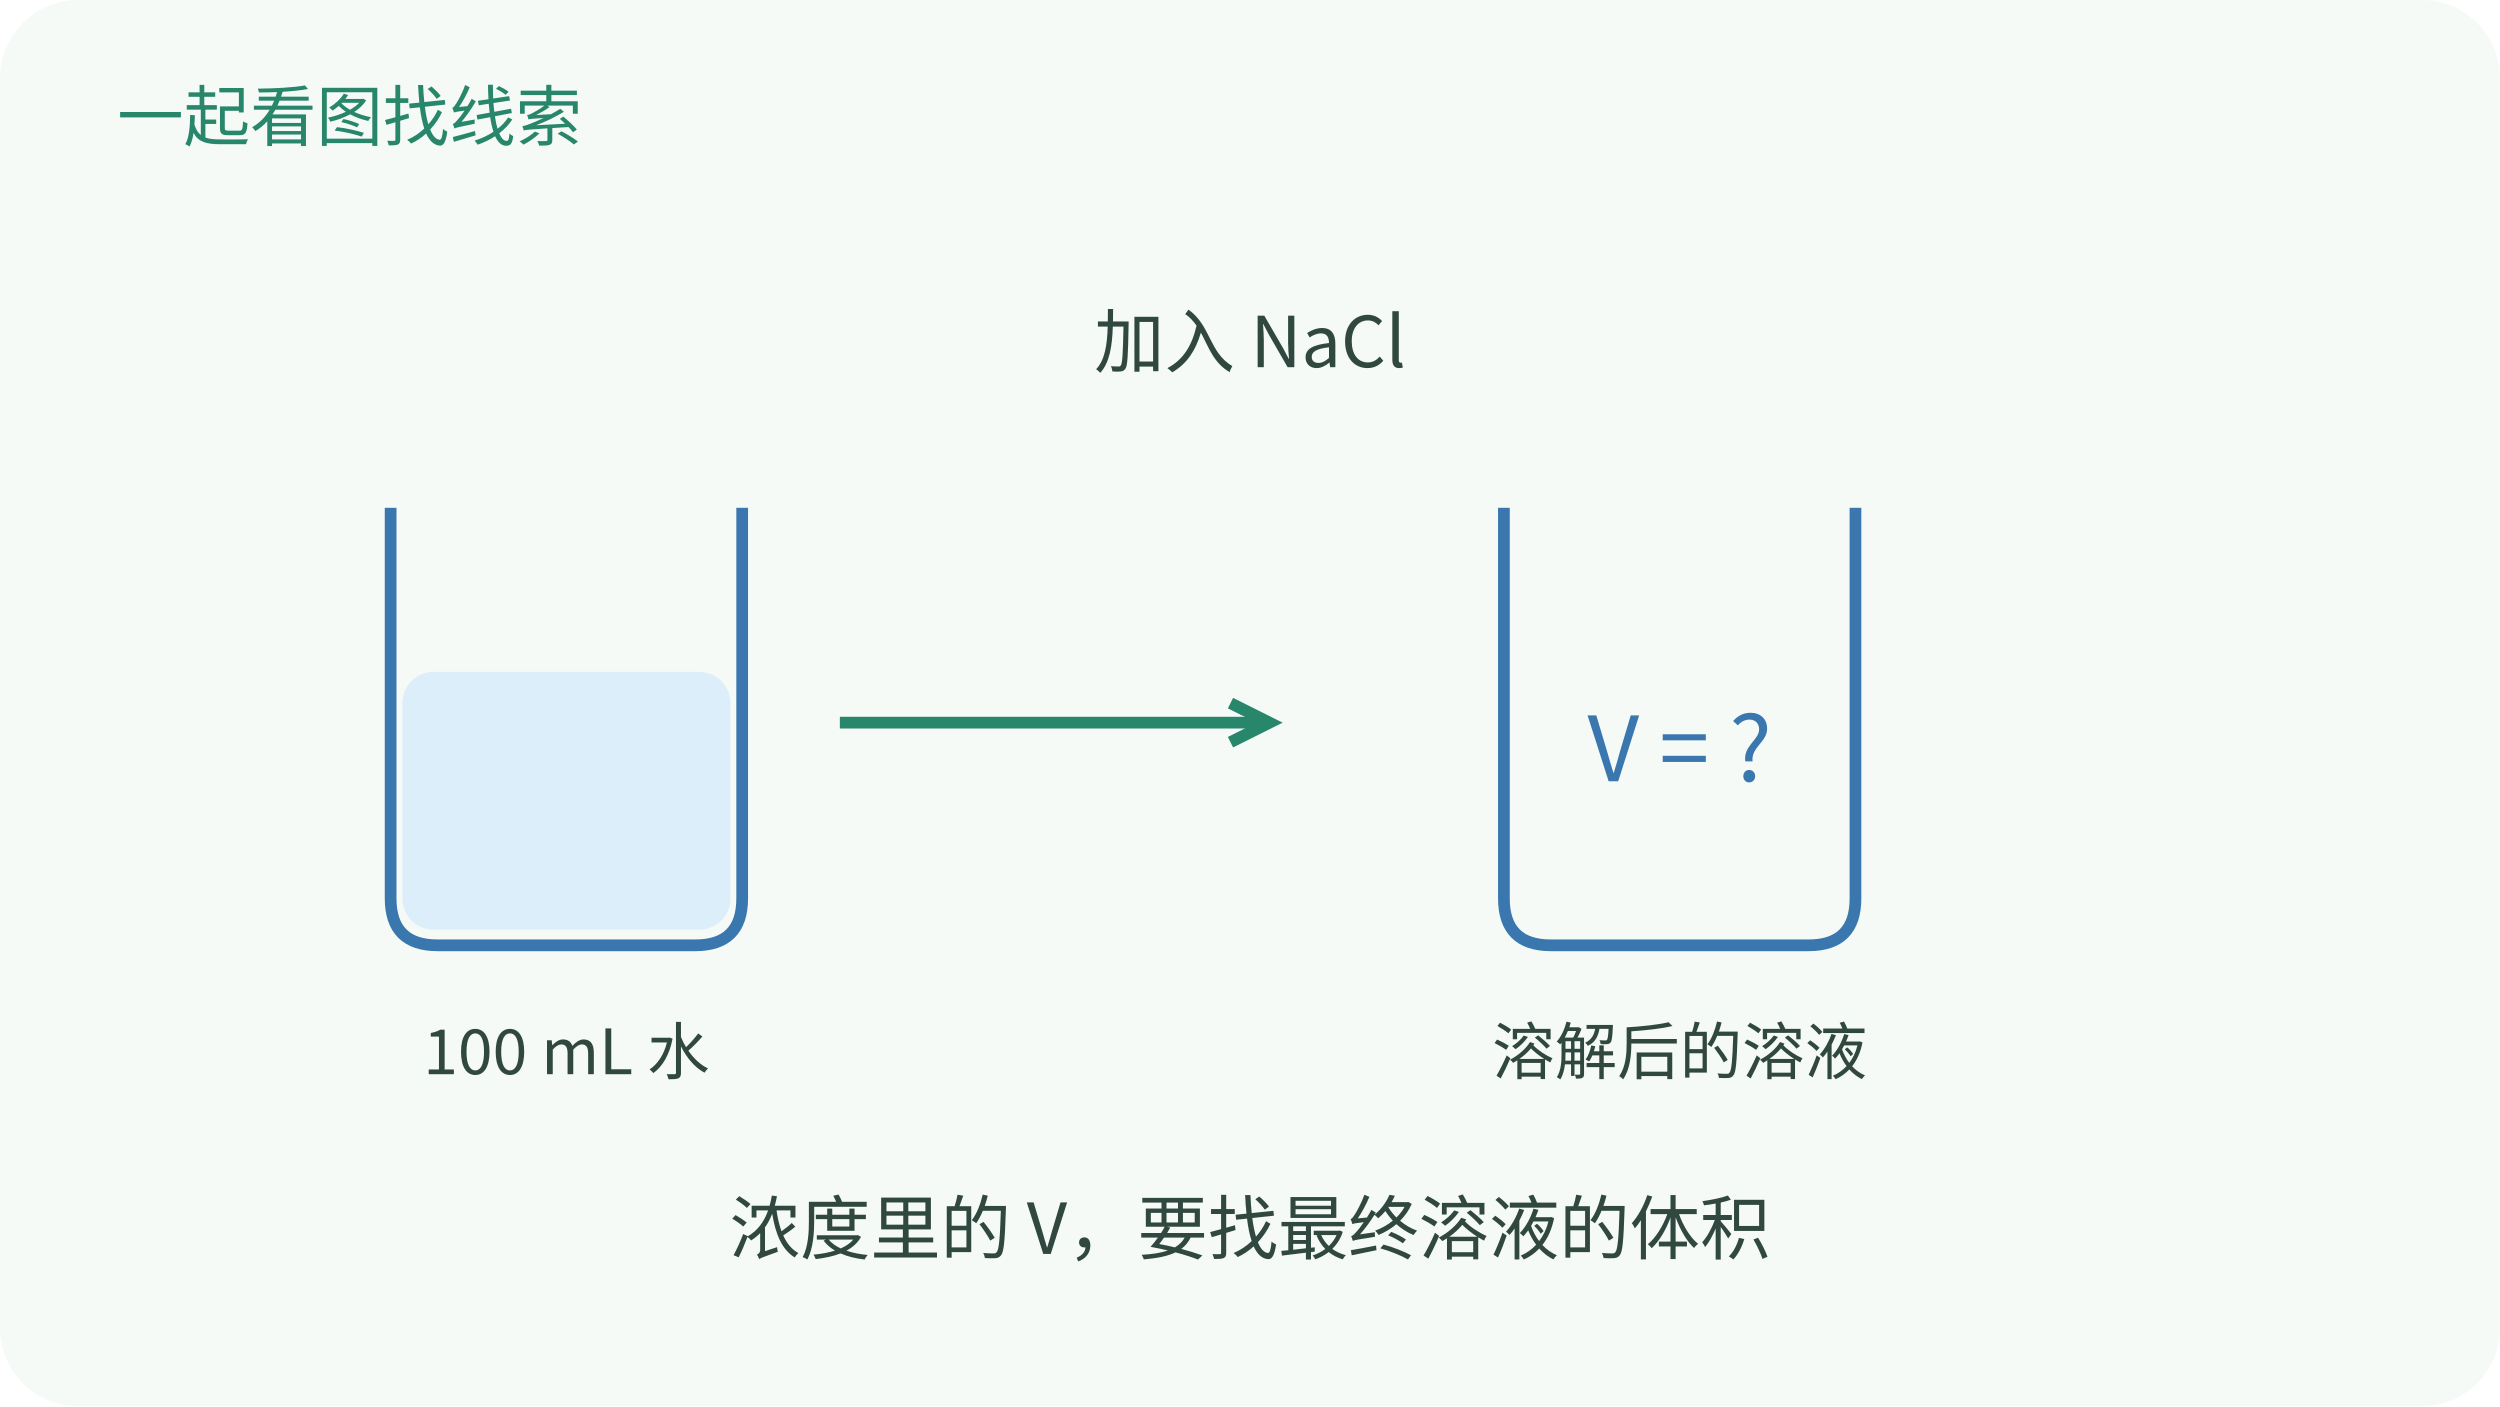
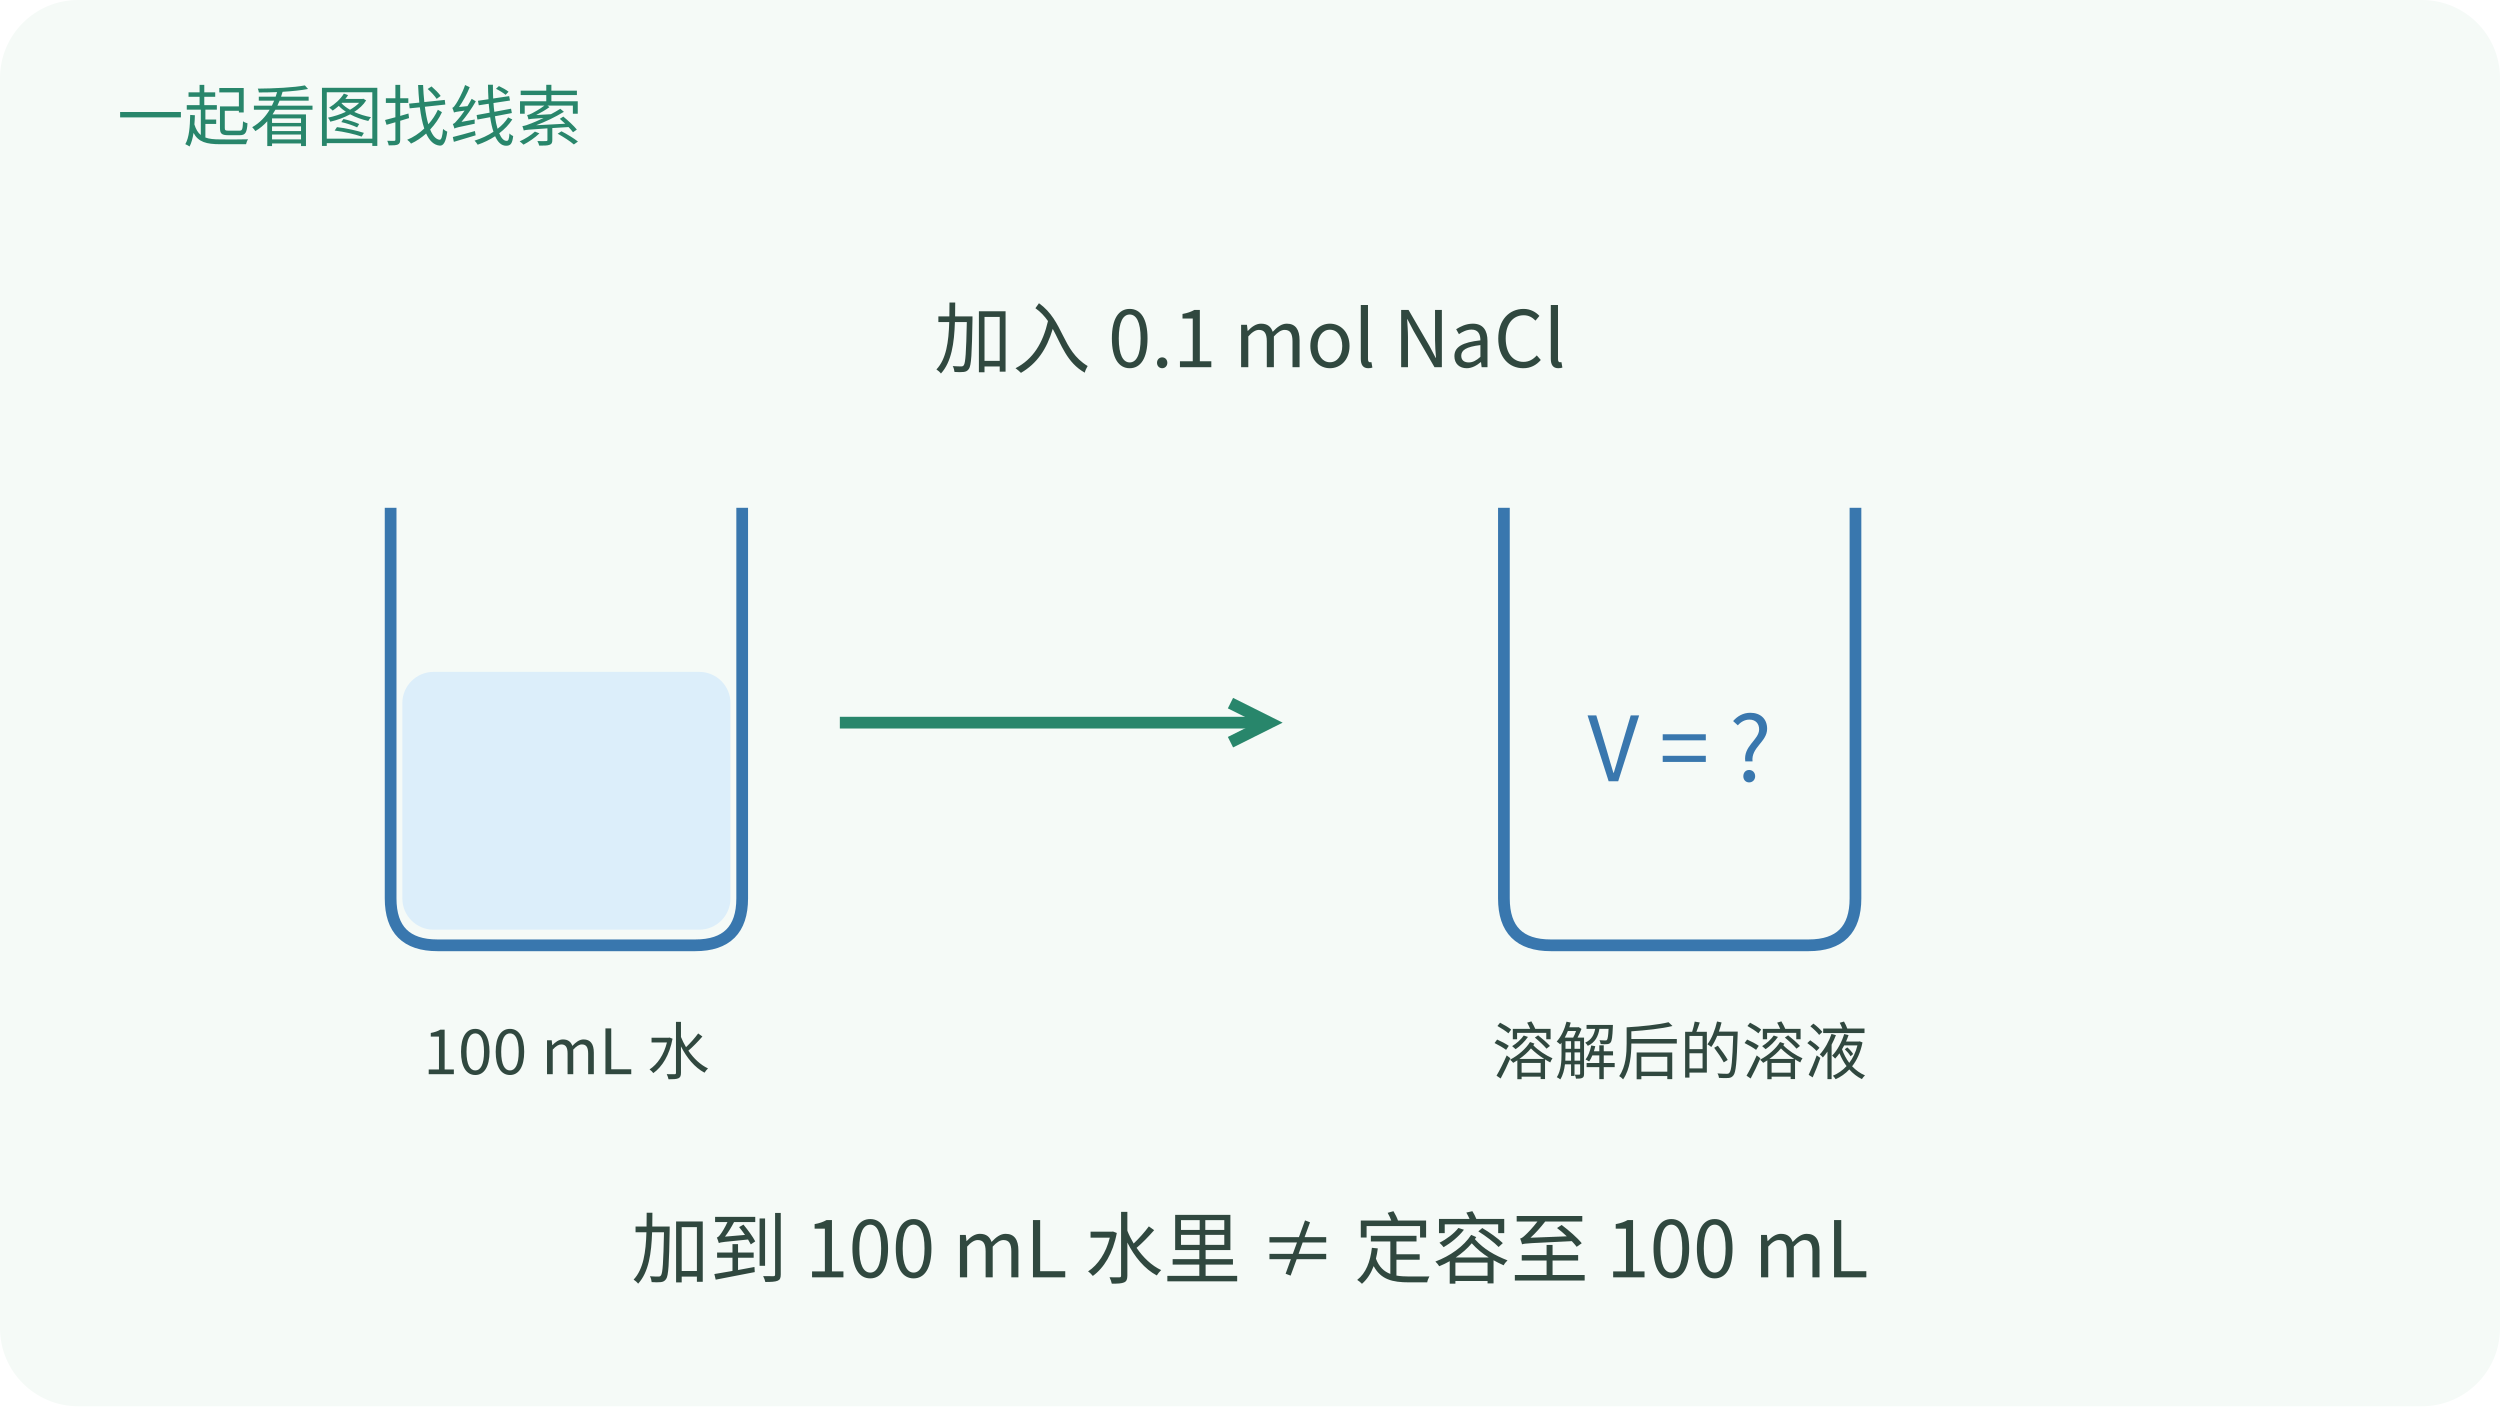
<svg xmlns="http://www.w3.org/2000/svg" viewBox="0 0 640 360" role="img" aria-labelledby="title desc">
  <rect width="640" height="360" rx="20" fill="#f5faf7" />
  <g font-family="Microsoft YaHei, PingFang SC, Noto Sans CJK SC, sans-serif">
    <text x="30" y="36" fill="#28866b" font-size="17" text-anchor="start">一起看图找线索</text>
    <path d="M 100 130 V 230 Q 100 242 112 242 H 178 Q 190 242 190 230 V 130" fill="none" stroke="#3977ae" stroke-width="3" stroke-linejoin="round" />
    <rect x="103" y="172" width="84" height="66" rx="8" fill="#dceefa" />
    <text x="145" y="275" fill="#30483f" font-size="16" text-anchor="middle">100 mL 水</text>
    <line x1="215" y1="185" x2="325" y2="185" stroke="#28866b" stroke-width="3" />
    <path d="M -10 -5 L 0 0 L -10 5" transform="translate(325 185) rotate(0.0)" fill="none" stroke="#28866b" stroke-width="3" />
    <path d="M 385 130 V 230 Q 385 242 397 242 H 463 Q 475 242 475 230 V 130" fill="none" stroke="#3977ae" stroke-width="3" stroke-linejoin="round" />
    <text x="430" y="200" fill="#3977ae" font-size="23" text-anchor="middle">V = ?</text>
    <text x="430" y="275" fill="#30483f" font-size="16" text-anchor="middle">溶解后的溶液</text>
-     <text x="320" y="94" fill="#30483f" font-size="18" text-anchor="middle">加入 NaCl</text>
-     <text x="320" y="321" fill="#30483f" font-size="18" text-anchor="middle">浓度里的 V，要找最终溶液的体积</text>
+     <text x="320" y="94" fill="#30483f" font-size="20" text-anchor="middle">加入 0.1 mol NaCl</text>
+     <text x="320" y="327" fill="#30483f" font-size="20" text-anchor="middle">加到 100 mL 水里 ≠ 定容至 100 mL</text>
  </g>
</svg>
